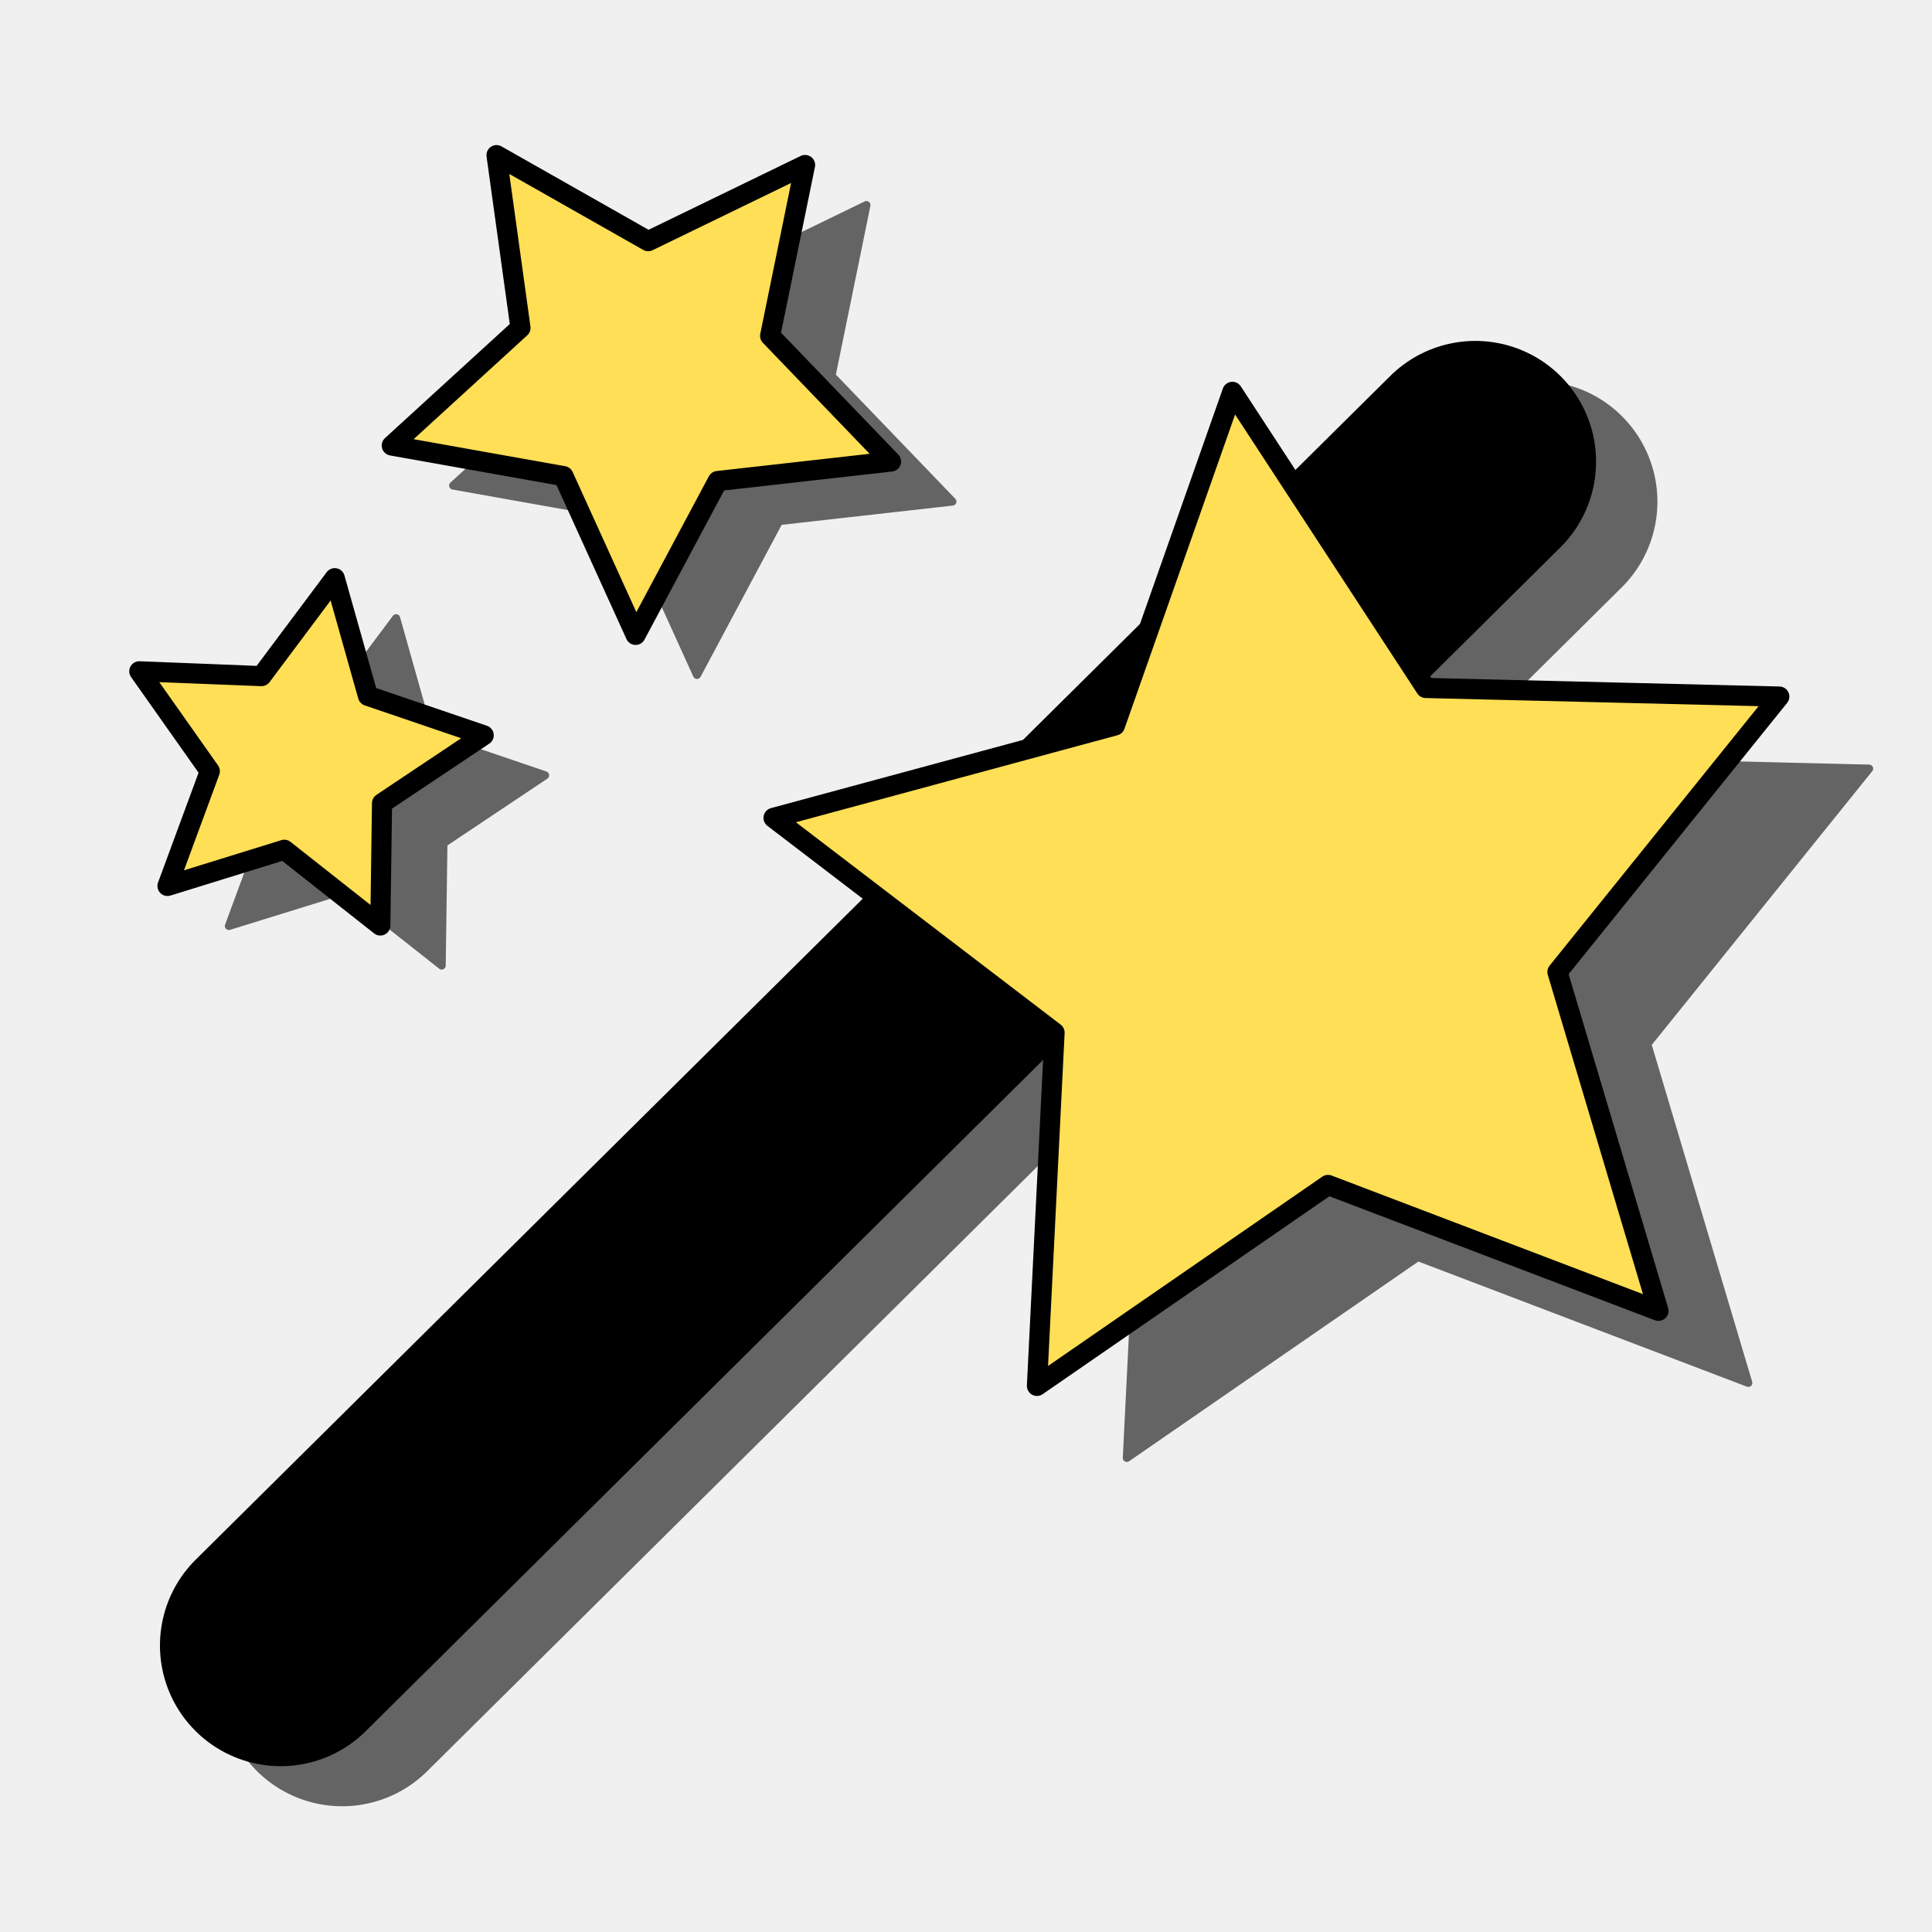
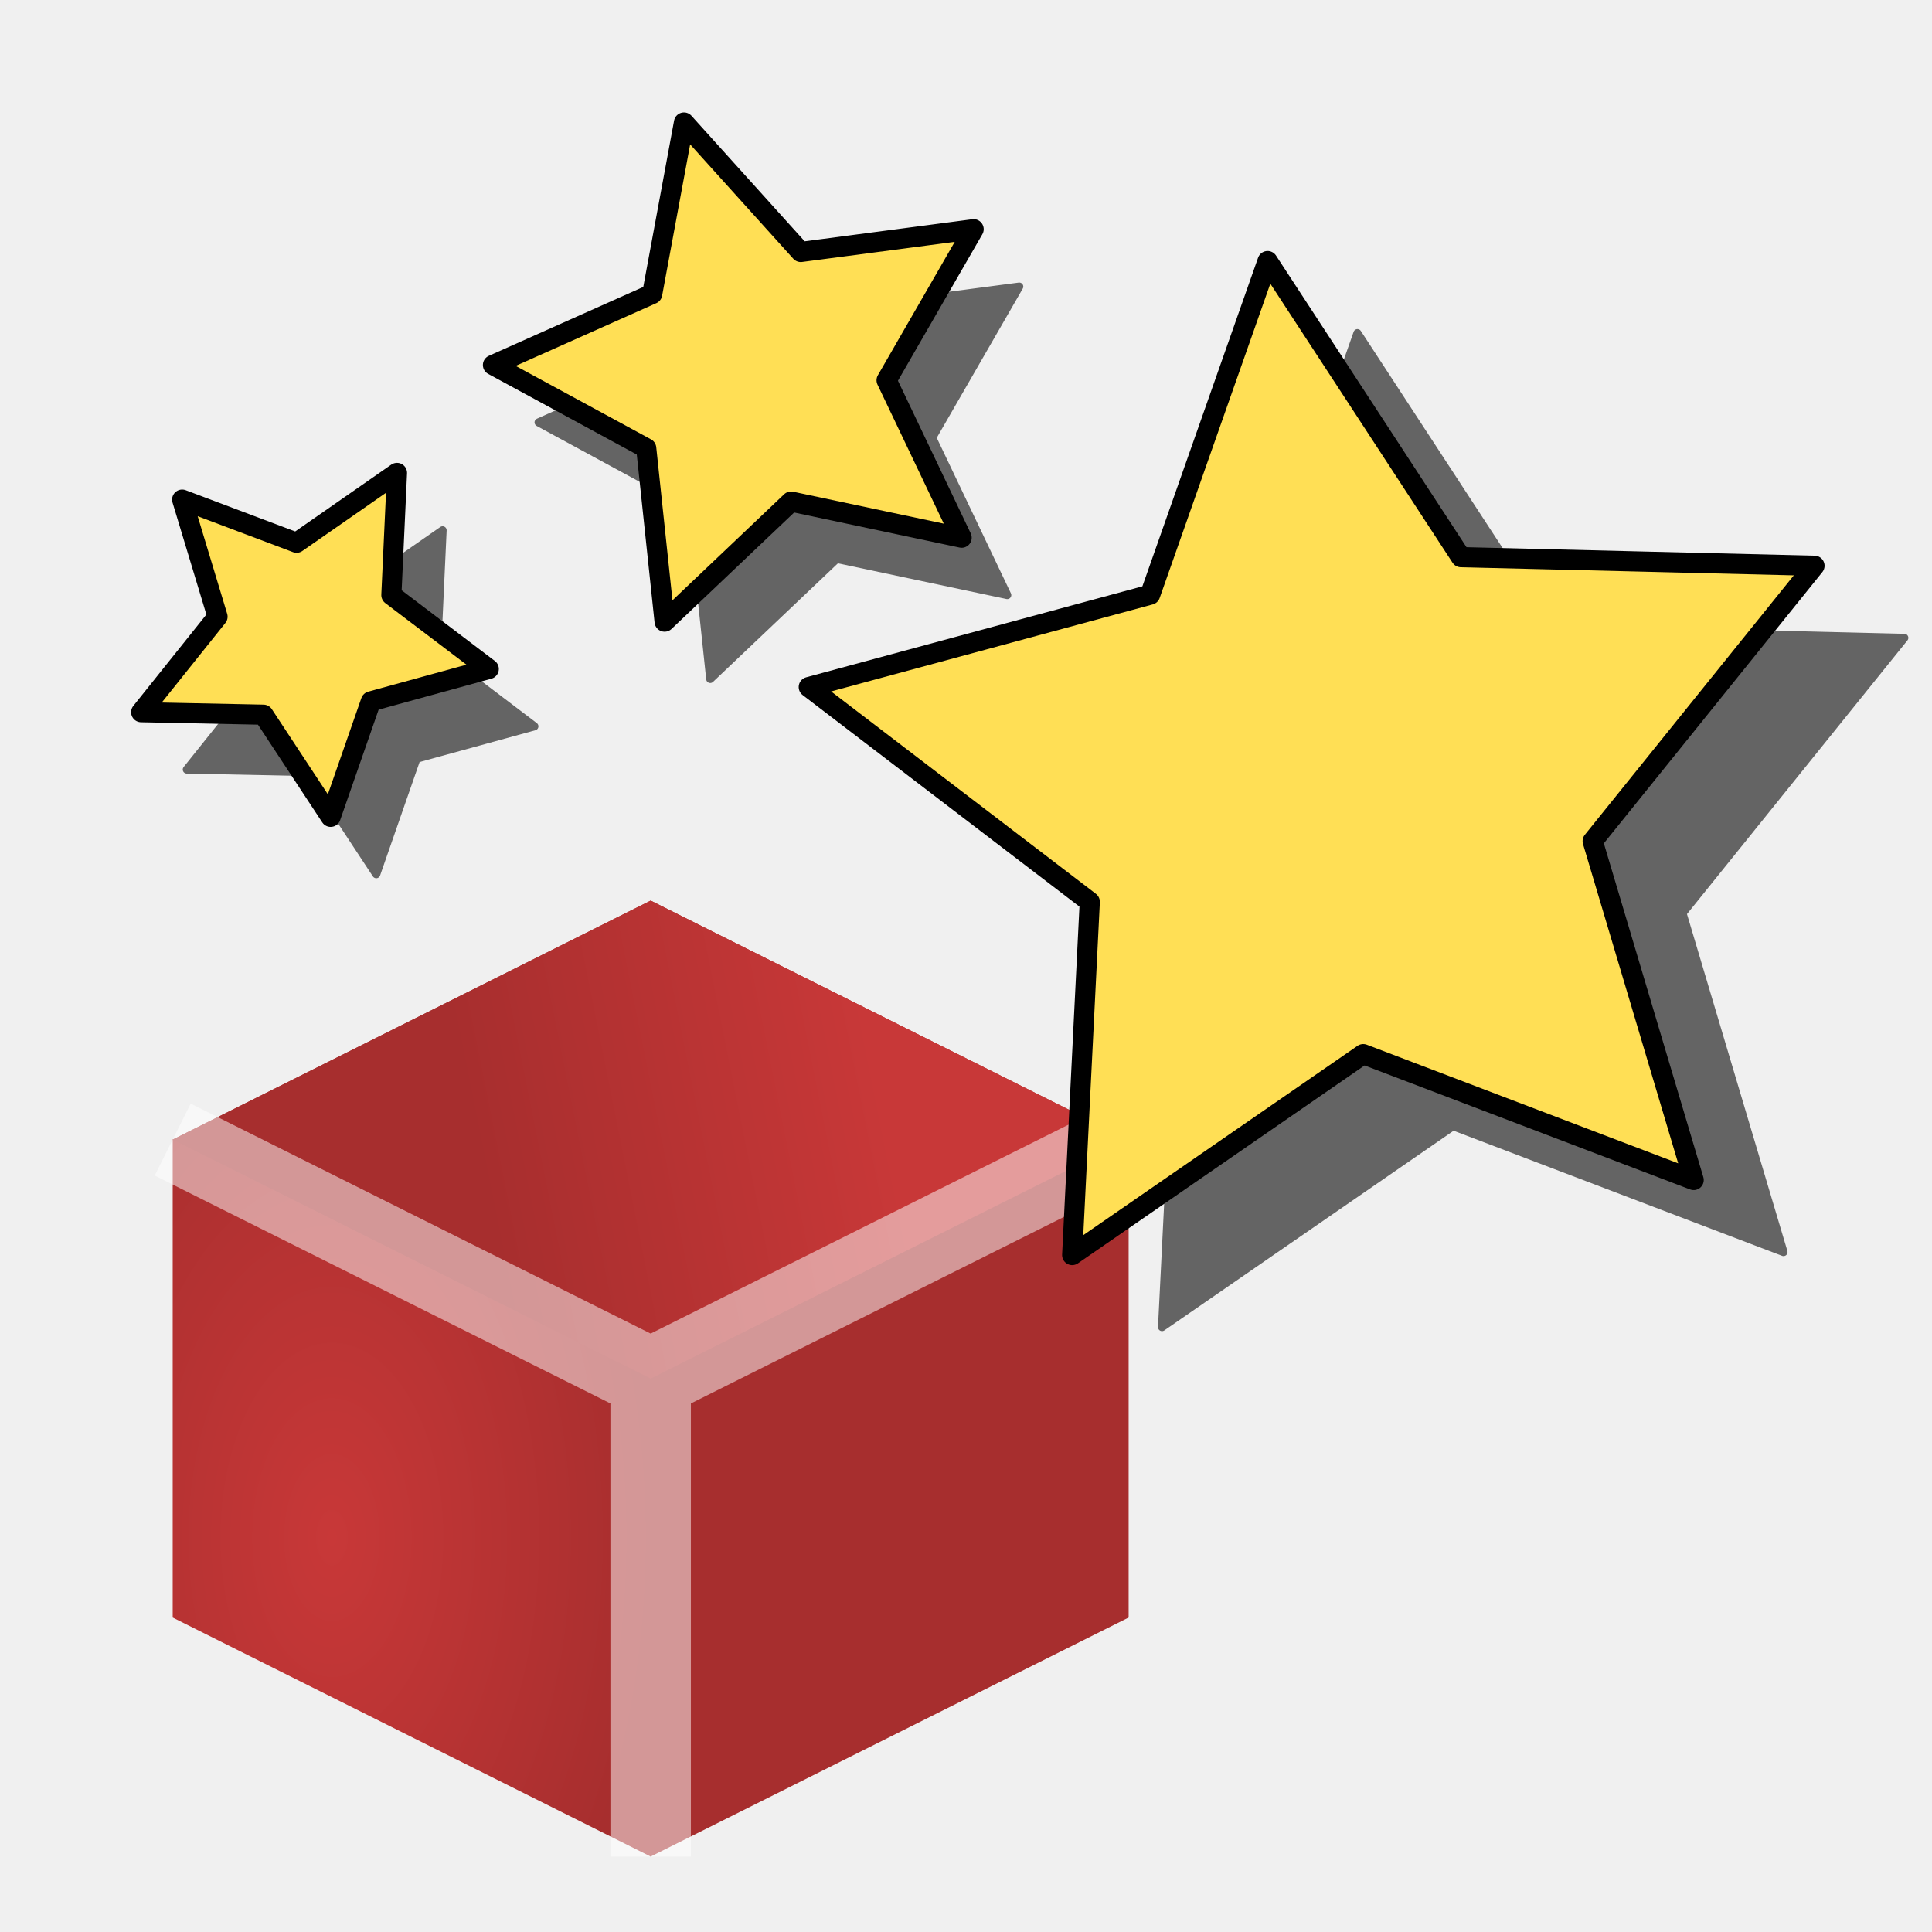
- <svg xmlns="http://www.w3.org/2000/svg" width="24" height="24" id="svg4152" version="1.1" viewBox="0 0 24 24">
+ <svg xmlns="http://www.w3.org/2000/svg" xmlns:xlink="http://www.w3.org/1999/xlink" width="24" height="24" id="svg4152" version="1.1" viewBox="0 0 24 24">
  <defs id="defs4154">
-     </defs>
+     <radialGradient xlink:href="#linearGradient4323" id="radialGradient4277" cx="-177.253" cy="475.9" fx="-177.253" fy="475.9" r="5.909" gradientTransform="matrix(3.1598234e-6,1.085898,-0.6205134,1.8056144e-6,137.3413,678.1022)" gradientUnits="userSpaceOnUse" />
+     <linearGradient id="linearGradient4323">
+       <stop style="stop-color:#c83838;stop-opacity:1" offset="0" id="stop4325" />
+       <stop style="stop-color:#a72e2e;stop-opacity:1" offset="1" id="stop4327" />
+     </linearGradient>
+     <linearGradient xlink:href="#linearGradient4323" id="linearGradient4297" x1="-166.786" y1="473.291" x2="-171.786" y2="474.291" gradientUnits="userSpaceOnUse" gradientTransform="matrix(0.9166667,0,0,0.9166667,1.341873,47.1909)" />
+   </defs>
  <g id="layer1" transform="translate(0,-8)">
-     <path id="path4726" d="M 4.25,28.938 19.089,14.232" style="fill:#646464;fill-opacity:1;fill-rule:evenodd;stroke:#646464;stroke-width:3;stroke-linecap:round;stroke-linejoin:round;stroke-miterlimit:4;stroke-dasharray:none;stroke-opacity:1" />
-     <path transform="matrix(1.029958,-0.04095016,0.04095016,1.029958,-1.769321,-2.01881)" d="m 21.72,27.27 -3.919,-1.674 -3.601,2.28 0.381,-4.245 -3.281,-2.721 4.155,-0.949 1.574,-3.961 2.187,3.658 4.253,0.273 -2.803,3.21 z" id="path4728" style="opacity:1;fill:#646464;fill-opacity:1;fill-rule:nonzero;stroke:#646464;stroke-width:0.097;stroke-linecap:round;stroke-linejoin:round;stroke-miterlimit:4;stroke-dasharray:none;stroke-dashoffset:0;stroke-opacity:1" />
-     <path transform="matrix(0.4420733,-0.2508006,0.2508006,0.4420733,1.288228,8.150682)" style="opacity:1;fill:#646464;fill-opacity:1;fill-rule:nonzero;stroke:#646464;stroke-width:0.197;stroke-linecap:round;stroke-linejoin:round;stroke-miterlimit:4;stroke-dasharray:none;stroke-dashoffset:0;stroke-opacity:1" id="path4730" d="M 12.139,20.64 8.22,18.965 4.619,21.245 5,17 1.719,14.279 5.874,13.33 7.448,9.369 l 2.187,3.658 4.253,0.273 -2.803,3.21 z" />
-     <path d="M 12.139,20.64 8.22,18.965 4.619,21.245 5,17 1.719,14.279 5.874,13.33 7.448,9.369 l 2.187,3.658 4.253,0.273 -2.803,3.21 z" id="path4732" style="opacity:1;fill:#646464;fill-opacity:1;fill-rule:nonzero;stroke:#646464;stroke-width:0.281;stroke-linecap:round;stroke-linejoin:round;stroke-miterlimit:4;stroke-dasharray:none;stroke-dashoffset:0;stroke-opacity:1" transform="matrix(0.3440821,0.09299678,-0.09299678,0.3440821,3.229599,11.76343)" />
-     <path style="fill:#ffdf55;fill-opacity:1;fill-rule:evenodd;stroke:#000000;stroke-width:3;stroke-linecap:round;stroke-linejoin:round;stroke-miterlimit:4;stroke-dasharray:none;stroke-opacity:1" d="M 3.487,28.44 18.327,13.735" id="path4704" />
-     <path style="opacity:1;fill:#ffdf55;fill-opacity:1;fill-rule:nonzero;stroke:#000000;stroke-width:0.243;stroke-linecap:round;stroke-linejoin:round;stroke-miterlimit:4;stroke-dasharray:none;stroke-dashoffset:0;stroke-opacity:1" id="path4702" d="m 21.72,27.27 -3.919,-1.674 -3.601,2.28 0.381,-4.245 -3.281,-2.721 4.155,-0.949 1.574,-3.961 2.187,3.658 4.253,0.273 -2.803,3.21 z" transform="matrix(1.029958,-0.04095016,0.04095016,1.029958,-2.885437,-2.913956)" />
-     <path d="M 12.139,20.64 8.22,18.965 4.619,21.245 5,17 1.719,14.279 5.874,13.33 7.448,9.369 l 2.187,3.658 4.253,0.273 -2.803,3.21 z" id="path4706" style="opacity:1;fill:#ffdf55;fill-opacity:1;fill-rule:nonzero;stroke:#000000;stroke-width:0.492;stroke-linecap:round;stroke-linejoin:round;stroke-miterlimit:4;stroke-dasharray:none;stroke-dashoffset:0;stroke-opacity:1" transform="matrix(0.4420733,-0.2508006,0.2508006,0.4420733,0.5256645,7.653284)" />
-     <path transform="matrix(0.3440821,0.09299678,-0.09299678,0.3440821,2.467036,11.26603)" style="opacity:1;fill:#ffdf55;fill-opacity:1;fill-rule:nonzero;stroke:#000000;stroke-width:0.701;stroke-linecap:round;stroke-linejoin:round;stroke-miterlimit:4;stroke-dasharray:none;stroke-dashoffset:0;stroke-opacity:1" id="path4724" d="M 12.139,20.64 8.22,18.965 4.619,21.245 5,17 1.719,14.279 5.874,13.33 7.448,9.369 l 2.187,3.658 4.253,0.273 -2.803,3.21 z" />
+     <path transform="matrix(1.029958,-0.04095016,0.04095016,1.029958,-1.331821,-3.64381)" d="m 21.72,27.27 -3.919,-1.674 -3.601,2.28 0.381,-4.245 -3.281,-2.721 4.155,-0.949 1.574,-3.961 2.187,3.658 4.253,0.273 -2.803,3.21 z" id="path4728" style="opacity:1;fill:#646464;fill-opacity:1;fill-rule:nonzero;stroke:#646464;stroke-width:0.097;stroke-linecap:round;stroke-linejoin:round;stroke-miterlimit:4;stroke-dasharray:none;stroke-dashoffset:0;stroke-opacity:1" />
+     <g transform="matrix(1.079545,0,0,1.079545,174.6512,-497.1491)" id="g5724">
+       <path id="path4907-3" d="m -154.786,482.291 0,-1 -4,0 0,5 4,0 0,-1 -3,0 0,-1 3,0 0,-1 -3,0 0,-1 3,0 z" style="fill:none;fill-rule:evenodd;stroke:none;stroke-width:1px;stroke-linecap:butt;stroke-linejoin:miter;stroke-opacity:1" />
+       <path id="path4909-6" d="m -149.786,482.291 0,-1 -4,0 0,5 4,0 0,-3 -2,0 0,1 1,0 0,1 -2,0 0,-3 3,0 z" style="fill:none;fill-rule:evenodd;stroke:none;stroke-width:1px;stroke-linecap:butt;stroke-linejoin:miter;stroke-opacity:1" />
+       <path id="path4267" d="m -159.795,486.541 0,-5.5 5.5,-2.75 5.5,2.75 0,5.5 -5.5,2.75 z" style="fill:url(#radialGradient4277);fill-opacity:1;fill-rule:evenodd;stroke:none;stroke-width:1px;stroke-linecap:butt;stroke-linejoin:miter;stroke-opacity:1" />
+       <path id="path4279" d="m -159.795,481.041 5.5,-2.75 5.5,2.75 -5.5,2.75 z" style="fill:url(#linearGradient4297);fill-opacity:1;fill-rule:evenodd;stroke:none;stroke-width:1px;stroke-linecap:butt;stroke-linejoin:miter;stroke-opacity:1" />
+       <path d="m -154.295,489.291 0,-5.5 m -5.5,-2.75 5.5,2.75 5.5,-2.75" style="opacity:0.5;fill:none;fill-rule:evenodd;stroke:#ffffff;stroke-width:0.926;stroke-linecap:butt;stroke-linejoin:miter;stroke-miterlimit:4;stroke-dasharray:none;stroke-opacity:1" id="path4301" />
+     </g>
+     <path transform="matrix(0.4986214,-0.0985214,0.0985214,0.4986214,4.426403,6.29657)" style="opacity:1;fill:#646464;fill-opacity:1;fill-rule:nonzero;stroke:#646464;stroke-width:0.197;stroke-linecap:round;stroke-linejoin:round;stroke-miterlimit:4;stroke-dasharray:none;stroke-dashoffset:0;stroke-opacity:1" id="path4730" d="M 12.139,20.64 8.22,18.965 4.619,21.245 5,17 1.719,14.279 5.874,13.33 7.448,9.369 l 2.187,3.658 4.253,0.273 -2.803,3.21 z" />
+     <path d="M 12.139,20.64 8.22,18.965 4.619,21.245 5,17 1.719,14.279 5.874,13.33 7.448,9.369 l 2.187,3.658 4.253,0.273 -2.803,3.21 z" id="path4732" style="opacity:1;fill:#646464;fill-opacity:1;fill-rule:nonzero;stroke:#646464;stroke-width:0.281;stroke-linecap:round;stroke-linejoin:round;stroke-miterlimit:4;stroke-dasharray:none;stroke-dashoffset:0;stroke-opacity:1" transform="matrix(0.2971696,0.1968023,-0.1968023,0.2971696,5.128835,10.33729)" />
+     <path d="M 12.139,20.64 8.22,18.965 4.619,21.245 5,17 1.719,14.279 5.874,13.33 7.448,9.369 l 2.187,3.658 4.253,0.273 -2.803,3.21 z" id="path4706" style="opacity:1;fill:#ffdf55;fill-opacity:1;fill-rule:nonzero;stroke:#000000;stroke-width:0.492;stroke-linecap:round;stroke-linejoin:round;stroke-miterlimit:4;stroke-dasharray:none;stroke-dashoffset:0;stroke-opacity:1" transform="matrix(0.4986214,-0.0985214,0.0985214,0.4986214,3.85971,5.583992)" />
+     <path transform="matrix(0.2971696,0.1968023,-0.1968023,0.2971696,4.562142,9.624716)" style="opacity:1;fill:#ffdf55;fill-opacity:1;fill-rule:nonzero;stroke:#000000;stroke-width:0.701;stroke-linecap:round;stroke-linejoin:round;stroke-miterlimit:4;stroke-dasharray:none;stroke-dashoffset:0;stroke-opacity:1" id="path4724" d="M 12.139,20.64 8.22,18.965 4.619,21.245 5,17 1.719,14.279 5.874,13.33 7.448,9.369 l 2.187,3.658 4.253,0.273 -2.803,3.21 z" />
+     <path style="fill:none;fill-rule:evenodd;stroke:none;stroke-width:1px;stroke-linecap:butt;stroke-linejoin:miter;stroke-opacity:1" d="m 7.958,22.891 0,-1.168 -4.674,0 0,5.842 4.674,0 0,-1.168 -3.505,0 0,-1.168 3.505,0 0,-1.168 -3.505,0 0,-1.168 3.505,0 z" id="path4907" />
+     <path style="fill:none;fill-rule:evenodd;stroke:none;stroke-width:1px;stroke-linecap:butt;stroke-linejoin:miter;stroke-opacity:1" d="m 13.8,22.891 0,-1.168 -4.674,0 0,5.842 4.674,0 0,-3.505 -2.337,0 0,1.168 1.168,0 0,1.168 -2.337,0 0,-3.505 3.505,0 z" id="path4909" />
+     <path style="opacity:1;fill:#ffdf55;fill-opacity:1;fill-rule:nonzero;stroke:#000000;stroke-width:0.243;stroke-linecap:round;stroke-linejoin:round;stroke-miterlimit:4;stroke-dasharray:none;stroke-dashoffset:0;stroke-opacity:1" id="path4702" d="m 21.72,27.27 -3.919,-1.674 -3.601,2.28 0.381,-4.245 -3.281,-2.721 4.155,-0.949 1.574,-3.961 2.187,3.658 4.253,0.273 -2.803,3.21 z" transform="matrix(1.029958,-0.04095016,0.04095016,1.029958,-2.447937,-4.538956)" />
  </g>
</svg>
